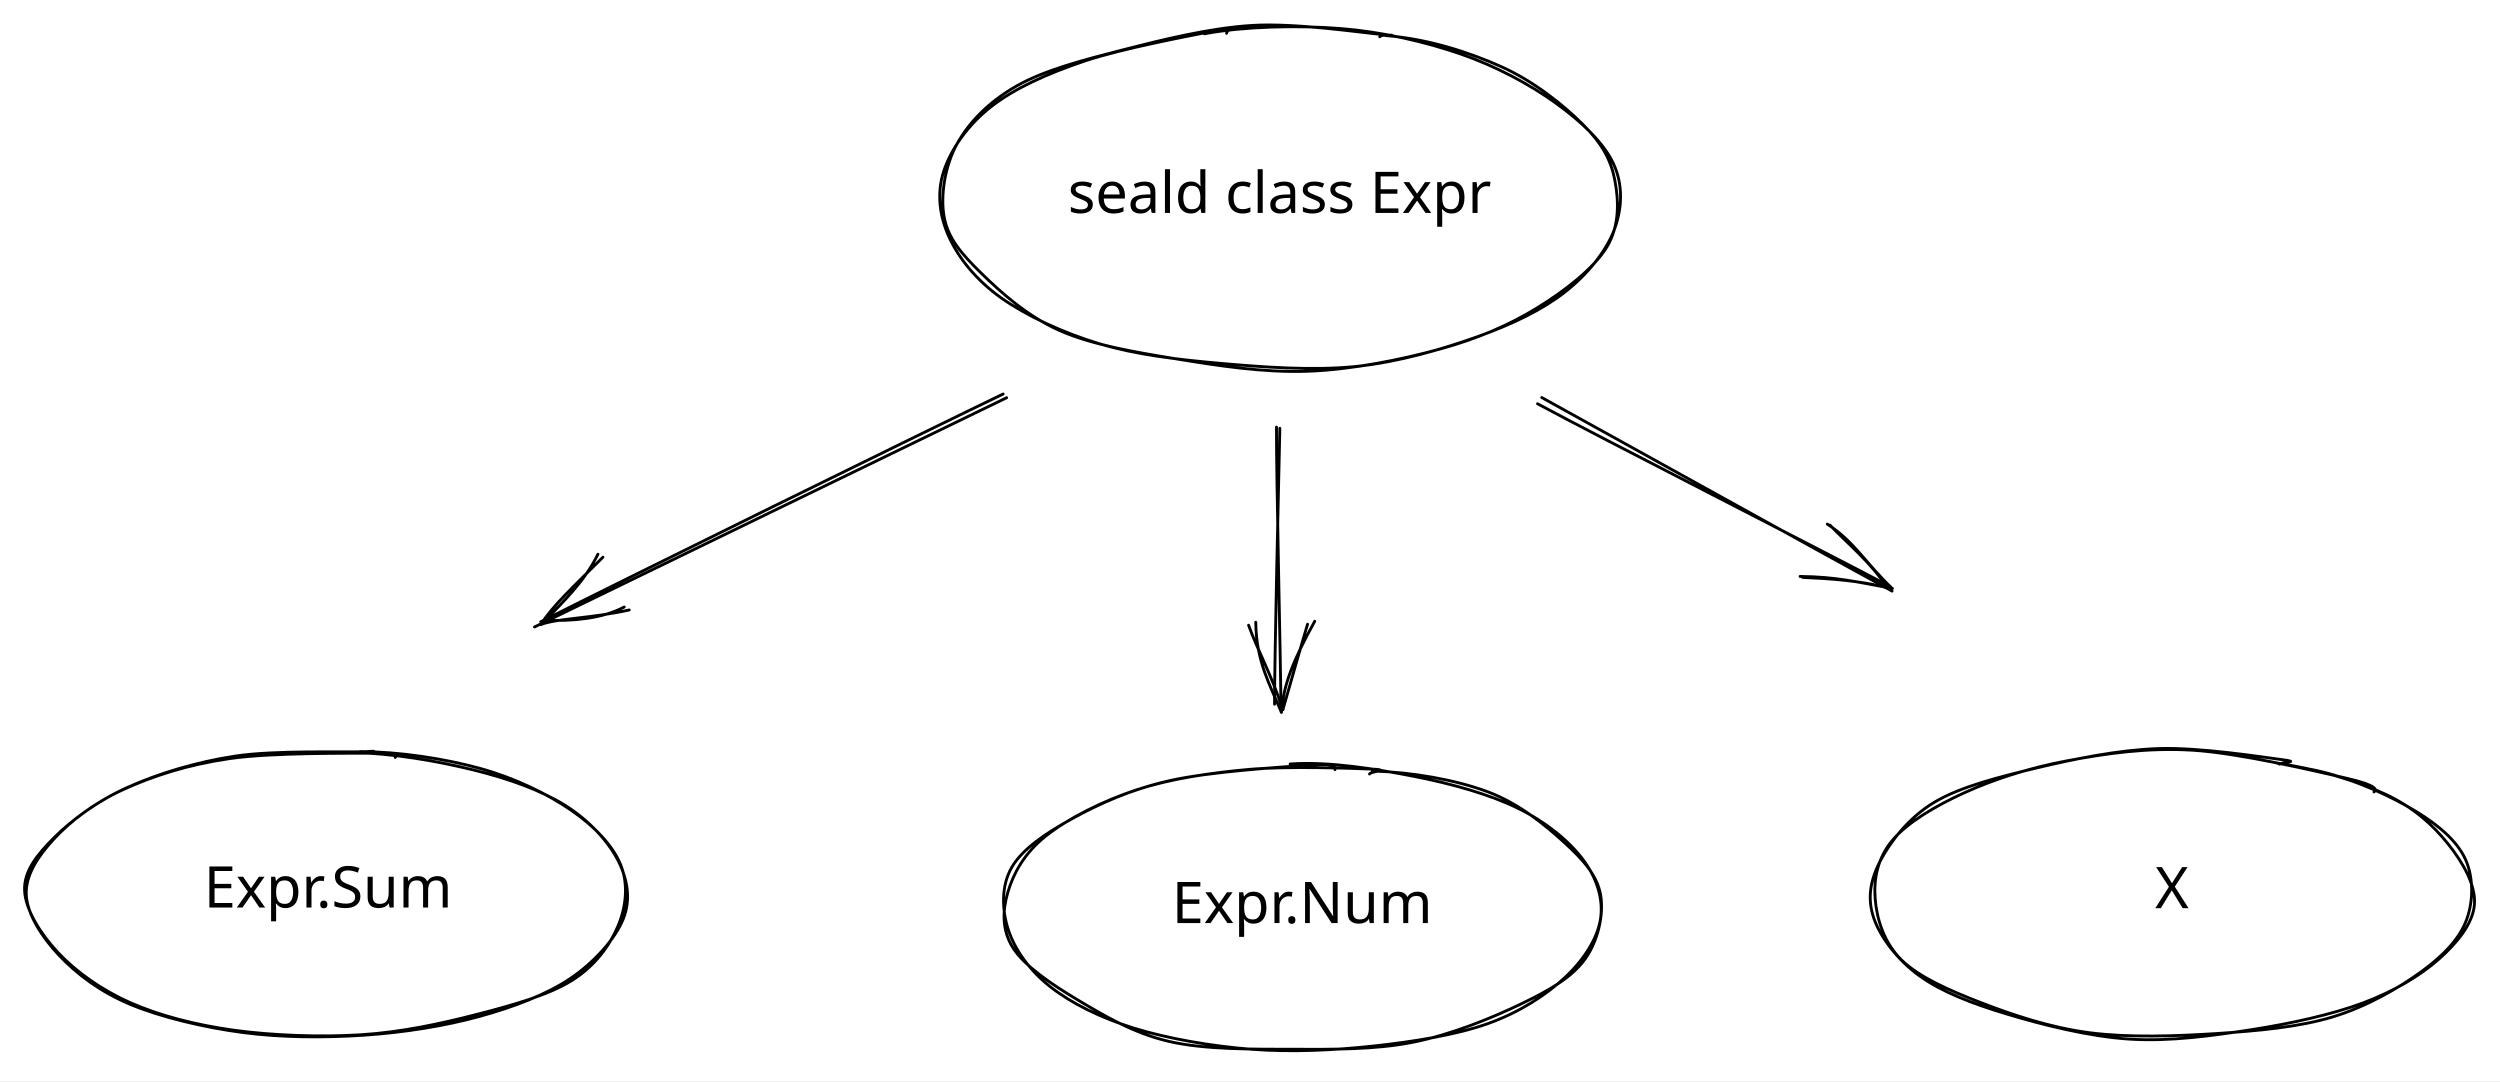
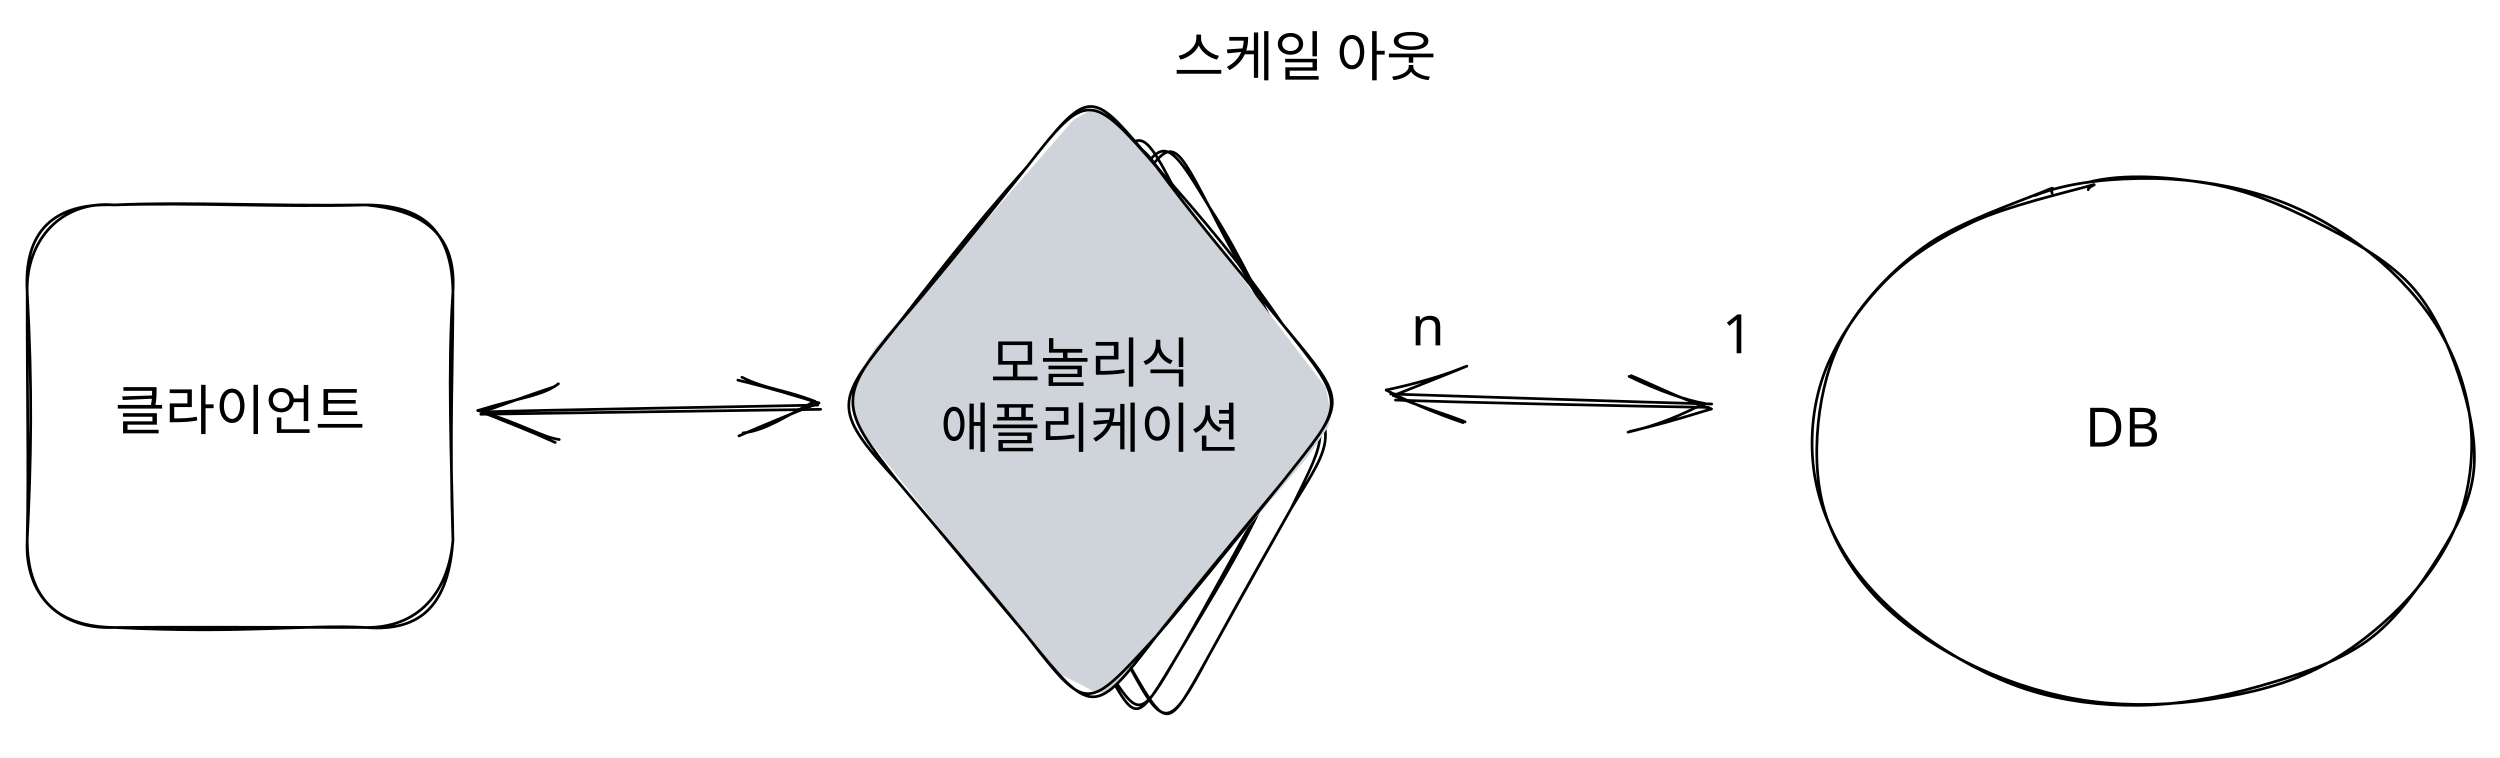
- <svg xmlns="http://www.w3.org/2000/svg" version="1.1" viewBox="0 0 869.701 376.092" width="869.701" height="376.092">
+ <svg xmlns="http://www.w3.org/2000/svg" version="1.1" viewBox="0 0 919.77 278.73" width="919.77" height="278.73">
  
-   eyJ2ZXJzaW9uIjoiMSIsImVuY29kaW5nIjoiYnN0cmluZyIsImNvbXByZXNzZWQiOnRydWUsImVuY29kZWQiOiJ4nNVa2XbaSFx1MDAxMH33V3DIa6z0vuRcclx1MDAxY1x1MDAwNzuTeDImiZc5OVx1MDAxY1nIkoKQsCSMmVx1MDAxY//7tGRMa1x1MDAwM4ODXHTRQ1x1MDAwMr1Wt+6tW1X4516j0UymI7v5ttG07yzT9/qROWm+Tttv7Sj2wkB1oex7XHUwMDFjjiMrXHUwMDFi6SbJKH775o05XHUwMDFhXHUwMDE5jpdcXIXhwLDC4cM027eHdpDEauC/6nuj8TP7N7+R73uj2M6GZ1x1MDAxZLmdSLnxJFxmsk0hlYIhXHUwMDBlMZiP8OJ3arPE7qvua9OPbd2TNjXbn3tcdTAwMTdBwm9cdTAwMDbT3qf98JN/XHUwMDEzdsKu3vXa8/1uMvVcdTAwMWaOZFruOMrZXHUwMDE0J1E4sM+8fuKmu5fa5/PiUF2Znlx1MDAxNYVjx1xy7DguzFx0R6blJdO0XHJo883AydbQLXfqm5TCwJJQXGZcdTAwMTGdd2RTKTa4kIDl2lx1MDAxZow5XGL9MEqNeVx1MDAwNbJHm3NlWlx1MDAwM0fZXHUwMDE09OdjkshcZuKRXHUwMDE5qVekx01mx0SYXHUwMDE5XGJcdTAwMDPCXHUwMDA015u4tue4SWpcdTAwMDFcdTAwMTRcdTAwMDYkguBcXGdsZ9dcdTAwMGapMphjJvVh0n1Hx/1cZlx1MDAwN9/zXHUwMDE3XHUwMDE09GdcdTAwMTf0XGJcZlxyXHI0a7nXJ0jHXHUwMDFmliGVh1VcdTAwMDFaiX2nj5WDwj+ua4dfWu2htd/quGOLucSbNufj7l/XL/swuXNrfVx1MDAwMyeDo3bvanxD0e3fXHUwMDE3/EhcdTAwMTZ3edzfjKJwsuq6vPX+a+do6H9sJ4PLS4dSs3V8utq6s0/6XsejvvnAXHUwMDA0yDgjnCFEOODzft9cdTAwMGJcdTAwMDaqM1x1MDAxOPu+blx1MDAwYq2BJs9ezuBcbmVcdTAwMGL3muerWMRXQVx1MDAxOCWpXHUwMDFkK9O1/lx1MDAxZO04XSHA2Fx1MDAwMEByRlmJsFxiXHUwMDAwQzCMXHUwMDA0fEHGqrddJWrOi874yVx1MDAwNVx1MDAwMlSZwtagZ1x1MDAwMStcdTAwMTVcdTAwMWUugZ5gXGZzvFx1MDAwNvT0O1x1MDAwZYOk6/2XuVx1MDAwMlBofW9cdTAwMGU9f1p4TVx1MDAxOSbTd2qbfr9h+WZcdTAwMWM3XHUwMDBl70ZR/jJjW+2eyVx1MDAwNy/Ma/mek+K3aanz2FFcdTAwMDHaiad0cD5g6PX7flx1MDAwZWiWMsZUa0bHq2hMXHUwMDE4eY5cdTAwMTeY/pdFti5l3Vx1MDAwM+traEdcdTAwMTbLJJdKJLmUq8ukXHUwMDFjn/DLybH9VYRWz7WvQpd3XHUwMDBmd593XGJcdTAwMWFAyKJcdTAwMWFltFx1MDAxM8hggFx1MDAxNjVs87RDXHUwMDA2R0XOz+nHhcFcdTAwMTiXRVx1MDAwM2Y6ySGTVD1iXHJcIj5LJ5dJXHUwMDAzXHUwMDE2QqwjXHK5azSjpO1cdTAwMDV9L3DKU+ygv6BHoT05XGKHQy9RZnxcdTAwMGW9ICmPyNZtpWh3bbNfs3K+r0yLUbpiMTbQn1x1MDAxYVx1MDAxYTfZl/nn769rR+/XvNn0yb1TvcRe/v+1ScxcdTAwMTZqJ+aQyEIw9Vx1MDAxNIeXhyi7ymFcYplcdTAwMDEqgS6S0GDwhXVcdTAwMTNcdTAwMThcdTAwMDRcdTAwMTJQS980XHUwMDAwL4XAM/ZcbkAklDBcdTAwMTfT/Fx1MDAwZfJyhcNccpA3Z9gsZVtF0TI5tsZxdoVcdTAwMDBARDBcdTAwMDCEXCKqXlx1MDAxOCcsN8wxR6nV0mBpMKpuXHUwMDEzclx1MDAwNFx1MDAxOKSV01x1MDAxN1x1MDAxY8dcIqtcdTAwMGVcdTAwMWPZueh8NH/8iIJcdLre71x1MDAwNfFU1Fm1r8xcdTAwMTKMXHUwMDAzXHUwMDE1fTJcIjlQXHUwMDFmqlYhYECBqFxukTGQglxuyStW/VFOq4Lm9NE43pTH4qDcqMNcdTAwMGV1mYJAqlx1MDAwM5OnXFzW8uxnV11cdTAwMTZcdTAwMDLc4Fx1MDAwNEFRXHUwMDEzdUhcIotcdTAwMWRcdTAwMWKPOlTMQ+mC7JxRg5bTkMfoX0pcdTAwMDV0+uK5+TK3RVx1MDAxNNG04P1Wt4WwlJigzEtcdTAwMDCkQzHtXHUwMDFlhCFcdTAwMDRVWZ2SIMUrIfFyp/XHRjs1gEqfXHUwMDFjlNZ0XHUwMDFkS0p72lxyl51cdTAwMDdlXHUwMDE0XHUwMDEyKKCGx1O+Y/L1tE27N/7JO3zzbXDiOVx1MDAwN4fTi133XHUwMDFkTEBcdTAwMDOX6ZtOJYBcdTAwMThcdTAwMTRxXFwsrG26tFx1MDAwN4SBVO5RXGK3dMwjlfcqXHUwMDA1RI8pi1x1MDAwMFx1MDAwMKmcnqxTO9hiaa/d6px6g0k7XHUwMDFhhJZzOzz6wnz303qlMlwiXHR9+VLZwpxduSPGOV5cdTAwMWT+9UfecfhzXHUwMDAyXHIpXHUwMDAxwpWMnVx1MDAxMGRcdTAwMTApyjH3hlx0IFYqlEEkKVDZ11pi+fxKXHUwMDE5J1x1MDAwMj4rmH9WpSytOFx1MDAxOd3xcKtcdTAwMTWyJ3x1uUI2t/G5OiPxXCKeMciFgFisXpJennXsKNEgUOlccoLlXG7Ug9IoP1/5dWl3pIZcIlx1MDAxNXdRXHUwMDAyX7w6Vi81L/Vzz1NcdTAwMTKGT/mhY/714Vx1MDAwN6Ld00svpsPjy9aaXHUwMDEyxjDUMHghXHTLuYhKxUql9lx1MDAwNIHVqVV/5p2nllx1MDAwMCqGg5Xfelxi4YaEoNixcVx1MDAwNVx1MDAxM1U2VVx1MDAxNYxcdTAwMDCqJJbBLVx0mJIwulx1MDAwNu42IGAnW1x1MDAxNrAnRKBWwE5+QcBULrSIZlAgXHUwMDE1KapsaXWesUuT9TriqK3S797BmSmc8/3LnedcdTAwMTlGyFDQgkBWgkWVLPFqoWNnJIwgRJGaRdag31x1MDAxNrOl67NegF3eO2tPzv/60PvYOT9uxWtJjVx1MDAxMFx1MDAwNEl9uq3/YVx1MDAwMVx1MDAxMlx1MDAxMiOKXHUwMDAxW5lcdTAwMDL1Z951XG5cdTAwMTCoUFYtNKbJXHUwMDEyr/w+selCI6mCvi5XQpRiisB2/qpgXdz9mtScb1VjnvDSZY05n4nL3oypTXM06ibqvubORL1cdK8/O7S+o+atZ0/aVTC8us6edNWMqCkn7Mwz3e/d/1x1MDAwZvnA2X0ifQ==
+   eyJ2ZXJzaW9uIjoiMSIsImVuY29kaW5nIjoiYnN0cmluZyIsImNvbXByZXNzZWQiOnRydWUsImVuY29kZWQiOiJ4nN1Zy27bxlx1MDAxYd77KVx1MDAwNHVcdTAwMWJP537prnKcxHFiR/ElTtpcIqBFWmJMkVx1MDAxNEVHdopcdTAwMDA9OG1cdTAwMTdtl21R4CDAWVx1MDAxNEVRnGVcdTAwMTdd5I3ivMP5STlcIkVSstREjlIhiKW5/jPzff/1y5VarVx1MDAxZZ+FTv2TWt05bVmea0fWoH4taX/qRH038KGLpr/7wUnUSkd24jjsf/Lxx1ZcdTAwMTiitlx1MDAxYlx1MDAxZlx1MDAwNsExalx1MDAwNd3hNMdzuo5cdTAwMWb3YeBn8LtW+zL9P7eR7VrdwLfT4WlHtpPQvNi6XHUwMDE1+OmumlPKpdKjfrd/XHUwMDFk9opcdTAwMWRcdTAwMWI6jyyv72Q9SVNdru8+XHUwMDFi7POHZHPQ7G03XHUwMDFhXHUwMDBm/M71Rrbpket5O/GZNzyR1eqcRE7W24+j4Nh54NpxXHUwMDA3+kmhfTSvXHUwMDFmwI1ls6LgpN3xnX5/bE5cdTAwMTBaLTc+S9owXHUwMDFltVp+O10jazlNRlx1MDAxMClcdTAwMTHXmEutxKgnmUtcdTAwMTVGWFx1MDAwYsNy7UNp1lx1MDAwMi+IXHUwMDEyaT7C6SeT59BqXHUwMDFkt0Eo31x1MDAxZY2JI8vvh1ZcdTAwMDRPlI1cdTAwMWK8OSflSDKqXHTN9ug4brtcdTAwMTMnXHUwMDAyUIyYVCQvWN9Jr59cdTAwMThCiOCUZa+XbFx1MDAxYm7YKVxmvshfkG9fXFzQXHUwMDFiXFxkyKBcdTAwMTctz7NcdTAwMDMk49dziMqWOlx0bWv4+EQqqSmGy1Esu3XP9Y+h0z/xvKwtaFx1MDAxZGd4WcntNVx1MDAwZkgll5NAXG5cdTAwMTjVWmLFZ0bpfkO12lx1MDAwZszB6tb9ndvxyYF7iPfs5UepkFxiU8U4K6JUapRHz7IgVGJJlNH/IIA6nueGfadcbqBAxklcdTAwMDClhFx1MDAwMU2pXHUwMDEweGaEkt7uqbVxXHUwMDE0XHUwMDFj47X1XHUwMDFiXHUwMDA324NdXHUwMDEzPrKWXHUwMDFloaBAXHUwMDExy6MkRadWaMEqlHKCNJFcdTAwMWPLKoRcdTAwMTLDkJTKyFxuiFJFNSOK6UVDdDQnmz16bOHRu27bf9S87zy86TQ7nbWD26ejU45cdTAwMDHQiqJgUFx1MDAxZvU8v/g2jVx1MDAwMEZcdTAwMTCu3lx1MDAxNVx1MDAwMWLnNK5EP6dcdTAwMTN9XGJcdTAwMDZXz5WZXT33N1x1MDAwNnvUbK5tx3t8a3/r8Vx1MDAwNolu7S09+IVUiJNcdTAwMDLMkrlcZliBmYBcdTAwMDFcdTAwMGLU0YyWgU9LcGcqwVx1MDAwNPybXHUwMDAz7mNQmUv1XHUwMDFhXHSGYVx1MDAwZeRlL1x1MDAxY/jxjvsspVx1MDAxNlx1MDAxZWu9YXVd72zskVJIwvXk/cxDq+/AfslcdTAwMDJEj4381Fx1MDAwM6Ylwz3naFx1MDAxY8mxXHUwMDBirvioO1x1MDAwZcKst1x1MDAwNTtbsFxctGFcdTAwMTdPXHUwMDEwRG7b9S1vN5NiKoGGXHUwMDA0rrRcdTAwMWbSTKKQMVhcdTAwMThcdTAwMDLO6MxcdTAwMTSarlKWlUJgO5DhknGcaGUhijxcdTAwMDKCMW7Allx1MDAxOK45WaDDQ1x1MDAxNFx1MDAxMkwoZTBoL86YLJOLIYFcdTAwMTXlmlJcdTAwMDaswsSUuEa4gFx1MDAwMVx1MDAwNM/Btffu/eSu1Irihuvbrt9cdTAwMWVcdTAwMTfsXCLWTKlQ33Vuhiq+zTeP8Vx1MDAxOVx1MDAxYuxcdTAwMWV2xK3TvZzpXHUwMDAy0rZOXHUwMDEyKVchkIL7kFx1MDAwNtSCweAsXHUwMDE5hWVuXFzbXG5cdTAwMTOxXHUwMDE1XCKYcKO54IxyqmXp+I5vXy5cdTAwMTZZ337awarpUa8pXHUwMDFm3Y/uXHUwMDFjx/usUiyCXGaYJmZcYjYgXHUwMDFlV7pCKIpcdTAwMTiG4FCBXHUwMDAzXHUwMDA3oVx1MDAwNuO6JJRn9eO1oNt1Y7j+e4Hrx8VrTu/z04T8XHUwMDFkx7IrNFx1MDAwMZxrWneYLDruSWTfalx1MDAxOZHSXHUwMDFmo+9fXFyrXHUwMDFjPVx1MDAxOd/Jp4TsbLmV/N+5fYSJXHUwMDExnJFAeKVxZpYu02+cbm3oXje63Yjpurd/p1x1MDAxOTe27n1cdTAwMDD6zSBcdTAwMGWHNcVcYo4xjPTCXHUwMDEzXHKZ1FNcXFx1MDAwNFwihWCa6VxcvL1IXHUwMDFm4W8rqL/lI/jL4Fwi+NM9hEn0yblSXHUwMDA1+iRRNtBVzk6f6fpxWelcdTAwMDOKXG6Bolx1MDAxZXekh/SBXGLPXHUwMDE4Op6EeMf0UbOxRzHw06SZJ+cxnT0j7XvlkePVcpMsXHUwMDAzN8l0bkZOK1x1MDAxZYKzyr7l8jvFXHUwMDE0JYOgXHUwMDBi3JnZXHUwMDE5unun2WrcaJrDg7New9WDI39Hy2VnqCZcdTAwMTgxUbJu1IBbR9RC2ZkkRycmgIRAvGB1L/gquOKamLdL/7DLffRqXHUwMDEyV6r8XHUwMDFjXGLC3tHm6uDuk6Z+pO4+eXZP3lx1MDAxY1x1MDAwNN1cdTAwMWOHr1UvO5zcM6FcXDv0XHUwMDBmOlx1MDAwM3p/9Vx1MDAwNvXWnzxt91x1MDAxNqtcdTAwMWLq2bu8g5xcdTAwMTKbmFJcIppyboyks/Op+iqXnU+co+qMXHUwMDEyRZorudCMkjZlJlFeJFx1MDAxMFx1MDAxM4Qpqtg8Ue6H4i2+/tefr168PH/x5/nPf73+7q9q+6TGpo1cZlBcdTAwMGKO40RTLFTXte28XHUwMDFkXHUwMDE5N1KX6f+i3SqKOpVwU8pszEy0YZRcdTAwMTCwYVx1MDAxMDHOYcSmZlx1MDAwN8ZJVyDP+6uyYYVw0VqlVkyA9/n2PuZHLcfmtlVhwbRGhlx1MDAwYlZdZYNcdTAwMDCxuoJBlOSGU6XeU1x04zJcdTAwMWK23XT2nrnbbjeM9jr7XHUwMDBm7+4/3lx1MDAxYdya1Ya9hX/7nm1jRpJcdTAwMDVVXFxozmkpVlxchMBG4yyVdSlRq1x1MDAxZmnJrSMhXFwjrkvlcMZcdTAwMDVcdTAwMDI9tkjbSHBFRpjrXHUwMDEyN5NYUCh6NeWWeWH3dsbx1Vx1MDAxZr+/+varV7/97/z7XHUwMDE3tc/985/++/rHXHUwMDFmkp8vv0rM0De/VJpLPr7QuzOX0y1N0VxcXi78VE5OLOJoOdF8XHUwMDEyjZkxXHUwMDEwbszOyulaaklZaZRCQpeDQKZYUqNcdTAwMDegSkU4oWZx5KRcdTAwMDJhXHUwMDBlhppcdTAwMTlpkuR2Vd5cdTAwMTNcdMlcdTAwMTjEi8ZgyrQo+bVCSsxcdTAwMDTD81B3IdWbXHUwMDEyoydcdTAwMDZZuVx1MDAwYp2tdjPVxaxlRVx1MDAxMoySWq7BXHUwMDFjNCtcdTAwMDNcdTAwMTBLTCuqJPjNs5fOPFPJZuZKUlwiXHJcdTAwMDBIM83I8O1Ilm1cdTAwMWKJw5GS1Fx1MDAxOM3hXHUwMDE2XHUwMDE5XHUwMDEzlJek+tBqNlx1MDAxM1GdfFZLgM7WW8n/ndfNXHUwMDEwbKJCg2hAKCVn12eNx8F1j7qru2HXWdsgvdPrPXtz2fVcdTAwMTmhjFwiKks5Z8pcYlx1MDAwMsu+2Fx1MDAxONxUxeDlXHUwMDEwgGstpSBXWLK5Oj/j/LtfU6v8snb+09fn//n3MmSJSzJccqm1ckHeulx1MDAxNYY7MdzaSN3Be7j2xdGzletPXWfQqFxiXHUwMDExj9JPsmpK14RcdTAwMTlOamCerzz/P/Rli7EifQ==
  <defs>
    <style class="style-fonts">
      @font-face {
        font-family: "Virgil";
        src: url("https://unpkg.com/@excalidraw/excalidraw@0.14.2/dist/excalidraw-assets/Virgil.woff2");
      }
      @font-face {
        font-family: "Cascadia";
        src: url("https://unpkg.com/@excalidraw/excalidraw@0.14.2/dist/excalidraw-assets/Cascadia.woff2");
      }
    </style>
  </defs>
-   <rect x="0" y="0" width="869.701" height="376.092" fill="#ffffff" />
-   <g stroke-linecap="round" transform="translate(327.0391 10) rotate(0 118.1152 59.07422)">
-     <path d="M91.93 1.75 C105.62 -0.81, 124.22 -1.26, 139.08 -0.09 C153.94 1.08, 168.56 4.47, 181.07 8.78 C193.57 13.1, 205.23 19.44, 214.09 25.8 C222.95 32.16, 230.85 39.58, 234.25 46.94 C237.66 54.3, 237.34 62.51, 234.52 69.96 C231.7 77.41, 225.28 85.44, 217.33 91.64 C209.38 97.84, 198.93 102.87, 186.81 107.18 C174.69 111.49, 159.53 115.96, 144.6 117.49 C129.68 119.03, 112.11 117.7, 97.26 116.38 C82.41 115.07, 68.15 113.39, 55.49 109.6 C42.83 105.81, 30.02 99.85, 21.29 93.66 C12.56 87.46, 6.44 79.77, 3.1 72.44 C-0.25 65.11, -1.19 57.21, 1.23 49.66 C3.66 42.12, 9.51 33.58, 17.66 27.19 C25.8 20.79, 37.07 15.71, 50.12 11.29 C63.17 6.87, 87.68 2.29, 95.94 0.67 C104.2 -0.95, 99.49 0.45, 99.68 1.57 M154.98 2.37 C169.37 3.46, 183.92 8.09, 195.36 13.25 C206.8 18.4, 217.06 26.74, 223.62 33.29 C230.17 39.84, 233.31 45.43, 234.7 52.54 C236.09 59.65, 236.46 68.5, 231.95 75.94 C227.43 83.37, 217.28 91.25, 207.62 97.16 C197.95 103.07, 187.24 107.74, 173.97 111.41 C160.69 115.07, 143.35 118.59, 127.97 119.15 C112.59 119.72, 96.1 117.14, 81.7 114.77 C67.29 112.41, 52.76 109.93, 41.52 104.96 C30.27 99.99, 20.93 91.52, 14.24 84.96 C7.56 78.39, 2.82 73.06, 1.43 65.57 C0.04 58.09, 1.69 47.68, 5.89 40.06 C10.1 32.44, 17.1 25.31, 26.68 19.87 C36.26 14.43, 49.68 10.91, 63.36 7.4 C77.04 3.9, 93.65 -0.27, 108.77 -1.17 C123.9 -2.06, 146.73 1.38, 154.09 2.05 C161.46 2.71, 153.56 1.56, 152.96 2.8" stroke="#000000" stroke-width="1" fill="none" />
+   <rect x="0" y="0" width="919.77" height="278.73" fill="#ffffff" />
+   <g stroke-linecap="round" transform="translate(366.1211 48.36328) rotate(0 62.31641 110.1836)">
+     <path d="M78.75 27.75 M78.75 27.75 C91.08 46.43, 99.99 67.83, 108.88 83.25 M78.75 27.75 C86.04 42.3, 94.54 57.33, 108.88 83.25 M108.88 83.25 C123.5 112.6, 122.73 110.26, 108.88 138.75 M108.88 83.25 C126.79 112.71, 124.71 112.84, 108.88 138.75 M108.88 138.75 C103.16 149, 95.37 162.66, 78.75 192.62 M108.88 138.75 C100.71 153.17, 93.15 166.35, 78.75 192.62 M78.75 192.62 C63.6 221.03, 62.19 221.26, 47.25 192.62 M78.75 192.62 C62.66 221.46, 63.84 221.51, 47.25 192.62 M47.25 192.62 C38.64 181.04, 35.12 167.64, 15.75 138.75 M47.25 192.62 C36.05 172.94, 23.93 152.83, 15.75 138.75 M15.75 138.75 C0.64 112.58, 1.3 109.62, 15.75 83.25 M15.75 138.75 C0.02 112.38, 0.77 112.98, 15.75 83.25 M15.75 83.25 C22.19 71.35, 29.51 57.07, 47.25 27.75 M15.75 83.25 C25.59 63.94, 37.85 44.64, 47.25 27.75 M47.25 27.75 C61.21 -0.97, 63.07 1.79, 78.75 27.75 M47.25 27.75 C64.97 1.58, 64.12 -0.23, 78.75 27.75" stroke="#000000" stroke-width="1" fill="none" />
  </g>
-   <g transform="translate(361.6543 57.07422) rotate(0 83.5 12)">
-     <text x="83.5" y="17" font-family="Virgil, Segoe UI Emoji" font-size="20px" fill="#000000" text-anchor="middle" style="white-space: pre;" direction="ltr">seald class Expr</text>
+   <g stroke-linecap="round" transform="translate(355.668 46.40234) rotate(0 62.31641 110.1836)">
+     <path d="M78.75 27.75 M78.75 27.75 C89.37 47.71, 97.18 64.17, 108.88 83.25 M78.75 27.75 C85.34 39.79, 92.46 52.1, 108.88 83.25 M108.88 83.25 C123.78 110.7, 125.67 110.12, 108.88 138.75 M108.88 83.25 C123.64 112.76, 125.43 111.34, 108.88 138.75 M108.88 138.75 C100.92 156.43, 90.57 172.62, 78.75 192.62 M108.88 138.75 C99.16 155.78, 89.76 173.51, 78.75 192.62 M78.75 192.62 C62.33 220.93, 63.95 218.48, 47.25 192.62 M78.75 192.62 C60.86 222.4, 63.23 220.79, 47.25 192.62 M47.25 192.62 C40.68 180.22, 35.88 171.98, 15.75 138.75 M47.25 192.62 C37.97 176.54, 29.53 160.2, 15.75 138.75 M15.75 138.75 C0.55 112.61, 1.79 111.32, 15.75 83.25 M15.75 138.75 C-0.25 112.81, -1.66 109.93, 15.75 83.25 M15.75 83.25 C27.97 63.16, 38.69 41.51, 47.25 27.75 M15.75 83.25 C26.47 64.06, 37.23 43.47, 47.25 27.75 M47.25 27.75 C61.58 0.28, 61.08 1.47, 78.75 27.75 M47.25 27.75 C63.33 -2.21, 63.58 -2.21, 78.75 27.75" stroke="#000000" stroke-width="1" fill="none" />
+   </g>
+   <g stroke-linecap="round" transform="translate(667.9531 66.13672) rotate(0 120.9082 96.83398)">
+     <path d="M80.7 5.81 C93.27 0.72, 109.87 -0.65, 124.45 -0.46 C139.04 -0.28, 154.93 2.34, 168.23 6.93 C181.52 11.51, 193.92 18.87, 204.2 27.06 C214.48 35.25, 223.75 45.53, 229.9 56.07 C236.05 66.6, 240 78.7, 241.07 90.28 C242.15 101.85, 240.59 114.47, 236.33 125.55 C232.07 136.62, 224.6 147.47, 215.53 156.74 C206.45 166, 194.51 175.28, 181.89 181.13 C169.26 186.99, 154.04 190.2, 139.78 191.86 C125.51 193.53, 110.48 193.56, 96.3 191.1 C82.12 188.65, 67.13 183.46, 54.71 177.13 C42.29 170.8, 30.35 162.36, 21.78 153.12 C13.21 143.87, 6.65 132.98, 3.28 121.67 C-0.1 110.35, -0.14 96.79, 1.52 85.22 C3.19 73.65, 6.55 62.54, 13.27 52.24 C19.98 41.93, 30.28 31.28, 41.81 23.39 C53.35 15.5, 74.94 7.99, 82.47 4.91 C90.01 1.83, 86.13 3.27, 87.03 4.91 M100.01 0.99 C113.67 -2.56, 130.66 -1, 144.61 1.39 C158.56 3.78, 171.37 9.17, 183.71 15.35 C196.05 21.53, 209.85 29.06, 218.66 38.47 C227.47 47.88, 232.66 60.28, 236.57 71.79 C240.48 83.29, 243.36 96.32, 242.12 107.48 C240.88 118.64, 235.67 128.37, 229.13 138.74 C222.59 149.12, 213.88 161.78, 202.86 169.72 C191.85 177.66, 176.92 182.44, 163.02 186.38 C149.11 190.32, 133.67 193.16, 119.45 193.35 C105.23 193.54, 91.04 191.84, 77.7 187.52 C64.37 183.21, 50.42 175.45, 39.45 167.45 C28.47 159.45, 18.57 149.78, 11.87 139.5 C5.17 129.23, 0.62 117.4, -0.76 105.83 C-2.14 94.26, -0.83 81.53, 3.61 70.08 C8.04 58.62, 16.79 46.19, 25.83 37.1 C34.88 28.02, 45.62 21.31, 57.86 15.56 C70.11 9.81, 92.24 4.61, 99.32 2.63 C106.4 0.64, 100.24 2.31, 100.32 3.65" stroke="#000000" stroke-width="1" fill="none" />
+   </g>
+   <g transform="translate(767.0586 146.3125) rotate(0 16 12.5)">
+     <text x="0" y="18" font-family="Virgil, Segoe UI Emoji" font-size="20px" fill="#000000" text-anchor="start" style="white-space: pre;" direction="ltr">DB</text>
  </g>
  <g stroke-linecap="round">
-     <g transform="translate(349.7344 138.8164) rotate(0 -81.36328 39.33398)">
-       <path d="M0.46 -0.46 C-26.89 12.83, -136.7 66.08, -163.78 79.29 M-0.76 -1.75 C-27.77 11.23, -134.68 63.84, -161.62 77.49" stroke="#000000" stroke-width="1" fill="none" />
+     <g transform="translate(512.587 145.7123) rotate(0 58.76789 1.753624)">
+       <path d="M-0.92 -0.75 C18.43 -0.18, 97.38 2.42, 117.16 2.93 M0.8 1.47 C19.87 2.24, 96.62 3.91, 116.01 4.17" stroke="#000000" stroke-width="1" fill="none" />
    </g>
-     <g transform="translate(349.7344 138.8164) rotate(0 -81.36328 39.33398)">
-       <path d="M-141.73 53.99 C-146.69 64.07, -154.23 70.73, -159.91 76.99 M-139.98 55.01 C-149.93 65, -157.55 71.93, -161.56 78.41" stroke="#000000" stroke-width="1" fill="none" />
+     <g transform="translate(512.587 145.7123) rotate(0 58.76789 1.753624)">
+       <path d="M26.33 -10.74 C15.53 -6.3, 3.48 -3.52, -2.58 -2.22 M27.08 -11.01 C20.21 -8.14, 11.38 -4.75, 0.07 -0.18" stroke="#000000" stroke-width="1" fill="none" />
    </g>
-     <g transform="translate(349.7344 138.8164) rotate(0 -81.36328 39.33398)">
-       <path d="M-132.58 72.35 C-140.43 76.54, -150.92 77.25, -159.91 76.99 M-130.83 73.38 C-144.23 76.35, -155.36 76.22, -161.56 78.41" stroke="#000000" stroke-width="1" fill="none" />
+     <g transform="translate(512.587 145.7123) rotate(0 58.76789 1.753624)">
+       <path d="M25.69 9.77 C15.22 6.27, 3.42 1.1, -2.58 -2.22 M26.43 9.5 C19.7 6.69, 11.06 4.4, 0.07 -0.18" stroke="#000000" stroke-width="1" fill="none" />
+     </g>
+     <g transform="translate(512.587 145.7123) rotate(0 58.76789 1.753624)">
+       <path d="M86.39 13.28 C97.72 10.75, 107.72 6.12, 114.35 2.69 M87.14 13 C95.99 10.98, 102.92 9.08, 117.01 4.74" stroke="#000000" stroke-width="1" fill="none" />
+     </g>
+     <g transform="translate(512.587 145.7123) rotate(0 58.76789 1.753624)">
+       <path d="M86.77 -7.24 C97.87 -1.82, 107.72 1.51, 114.35 2.69 M87.52 -7.51 C96.3 -3.86, 103.13 -0.07, 117.01 4.74" stroke="#000000" stroke-width="1" fill="none" />
    </g>
  </g>
  <mask />
+   <g transform="translate(519.1367 109.0859) rotate(0 5.5 12.5)">
+     <text x="0" y="18" font-family="Virgil, Segoe UI Emoji" font-size="20px" fill="#000000" text-anchor="start" style="white-space: pre;" direction="ltr">n</text>
+   </g>
+   <g transform="translate(633.5508 111.9766) rotate(0 3.5 12.5)">
+     <text x="0" y="18" font-family="Virgil, Segoe UI Emoji" font-size="20px" fill="#000000" text-anchor="start" style="white-space: pre;" direction="ltr">1</text>
+   </g>
+   <g stroke-linecap="round" transform="translate(10 75.39453) rotate(0 78.32031 77.73047)">
+     <path d="M32 0 M32 0 C61.11 -0.96, 92.61 0.93, 124.64 0 M32 0 C59 -1.26, 86.71 0.49, 124.64 0 M124.64 0 C146.59 0.07, 156.3 10.42, 156.64 32 M124.64 0 C144.22 1.82, 158.13 9.5, 156.64 32 M156.64 32 C154.62 60.49, 156.18 94.56, 156.64 123.46 M156.64 32 C156.7 57.95, 155.31 84.32, 156.64 123.46 M156.64 123.46 C155.02 146.22, 145.66 157.19, 124.64 155.46 M156.64 123.46 C154.89 142.59, 143.99 155.6, 124.64 155.46 M124.64 155.46 C102.86 154.24, 80.42 157.88, 32 155.46 M124.64 155.46 C88.35 155.45, 53.88 155.23, 32 155.46 M32 155.46 C11.88 156.33, -0.99 143.48, 0 123.46 M32 155.46 C9.08 155.11, 0.19 142.87, 0 123.46 M0 123.46 C1.49 94.05, 1.99 67.33, 0 32 M0 123.46 C0.61 96.46, -0.07 69.91, 0 32 M0 32 C-1.37 9.67, 9.85 -0.87, 32 0 M0 32 C-0.48 12.61, 12.89 -1.65, 32 0" stroke="#000000" stroke-width="1" fill="none" />
+   </g>
+   <g transform="translate(43.82031 141.125) rotate(0 44.5 12)">
+     <text x="44.5" y="17" font-family="Virgil, Segoe UI Emoji" font-size="20px" fill="#000000" text-anchor="middle" style="white-space: pre;" direction="ltr">클라이언트</text>
+   </g>
+   <g stroke-linecap="round" transform="translate(306.6523 32.26953) rotate(0 94.47266 115.3984)">
+     <path d="M117.83 27.48 L174.39 101.53 L181.18 110.39 L183.09 120.65 L181.97 124.87 L174.56 135.69 L114.9 205.9 L101.77 222.35 L96.81 222.68 L92.43 220.33 L81.39 214.76 L19.93 138.42 L8.55 124.07 L6.5 116.98 L6.88 114.48 L8.77 105.78 L15.27 95.81 L88.24 11.86 L96.89 6.92 L100.47 9.22 L120.17 29.73" stroke="none" stroke-width="0" fill="#ced4da" />
+     <path d="M118.75 29 M118.75 29 C134.7 46.74, 151.48 66.71, 165.2 87 M118.75 29 C131.86 46.76, 145.39 62.8, 165.2 87 M165.2 87 C190.17 117.1, 189.06 114.6, 165.2 145 M165.2 87 C189.54 117.38, 188.59 115.53, 165.2 145 M165.2 145 C146.06 167.96, 129.05 188.72, 118.75 201.8 M165.2 145 C147 167.66, 127.98 191.17, 118.75 201.8 M118.75 201.8 C93.13 229.59, 93.56 230.39, 71.25 201.8 M118.75 201.8 C95.98 231.61, 95.11 231.48, 71.25 201.8 M71.25 201.8 C56.78 184.64, 41.43 165.85, 23.75 145 M71.25 201.8 C53.43 179.78, 34.06 157.34, 23.75 145 M23.75 145 C-1.98 117.2, 1.2 115.38, 23.75 87 M23.75 145 C1.94 117.34, 1.2 113.86, 23.75 87 M23.75 87 C35.06 72.53, 49.8 53.09, 71.25 29 M23.75 87 C35.51 73.48, 47.72 58.39, 71.25 29 M71.25 29 C95.12 -1.52, 94.77 0.62, 118.75 29 M71.25 29 C92.93 1.01, 94.98 1.53, 118.75 29" stroke="#000000" stroke-width="1" fill="none" />
+   </g>
+   <g transform="translate(348.125 123.668) rotate(0 53 24)">
+     <text x="53" y="17" font-family="Virgil, Segoe UI Emoji" font-size="20px" fill="#000000" text-anchor="middle" style="white-space: pre;" direction="ltr">모놀리식 </text>
+     <text x="53" y="41" font-family="Virgil, Segoe UI Emoji" font-size="20px" fill="#000000" text-anchor="middle" style="white-space: pre;" direction="ltr">애플리케이션</text>
+   </g>
  <g stroke-linecap="round">
-     <g transform="translate(444.6758 147.8242) rotate(0 -0.2070312 49.15234)">
-       <path d="M0.56 1.17 C0.17 17.44, -1.29 81.1, -1.29 97.16 M-0.61 0.74 C-0.71 17.16, 0.82 81.81, 0.97 98.1" stroke="#000000" stroke-width="1" fill="none" />
+     <g transform="translate(177.2266 152.0942) rotate(0 62.52109 -1.28167)">
+       <path d="M-0.34 0.31 C20.53 -0.03, 103.69 -1.17, 124.71 -1.5 M1.69 -0.57 C22.41 -1.28, 102.97 -2.57, 123.59 -3.06" stroke="#000000" stroke-width="1" fill="none" />
    </g>
-     <g transform="translate(444.6758 147.8242) rotate(0 -0.2070312 49.15234)">
-       <path d="M-7.82 68.64 C-7.66 82.41, -2.88 90.33, 1.08 99.94 M-10.32 69.67 C-7.09 78.69, -2.89 85.59, 1.62 99.03" stroke="#000000" stroke-width="1" fill="none" />
+     <g transform="translate(177.2266 152.0942) rotate(0 62.52109 -1.28167)">
+       <path d="M28.23 -10.9 C22.21 -6.39, 14.66 -6.01, -1.4 -1.08 M26.74 -9.83 C17.69 -6.8, 8.02 -3.35, 0.13 -0.46" stroke="#000000" stroke-width="1" fill="none" />
    </g>
-     <g transform="translate(444.6758 147.8242) rotate(0 -0.2070312 49.15234)">
-       <path d="M12.7 68.29 C4.98 82.3, 1.87 90.34, 1.08 99.94 M10.2 69.32 C7.39 78.61, 5.54 85.61, 1.62 99.03" stroke="#000000" stroke-width="1" fill="none" />
+     <g transform="translate(177.2266 152.0942) rotate(0 62.52109 -1.28167)">
+       <path d="M28.52 9.61 C22.33 8.77, 14.7 3.79, -1.4 -1.08 M27.04 10.69 C17.92 6.52, 8.14 2.76, 0.13 -0.46" stroke="#000000" stroke-width="1" fill="none" />
+     </g>
+     <g transform="translate(177.2266 152.0942) rotate(0 62.52109 -1.28167)">
+       <path d="M96.13 7.2 C104.64 6.26, 111.71 1.04, 122.53 -4.45 M94.64 8.28 C105.3 3.64, 115.3 -0.45, 124.05 -3.83" stroke="#000000" stroke-width="1" fill="none" />
+     </g>
+     <g transform="translate(177.2266 152.0942) rotate(0 62.52109 -1.28167)">
+       <path d="M95.73 -13.31 C104.44 -8.9, 111.62 -8.76, 122.53 -4.45 M94.24 -12.24 C105 -9.67, 115.14 -6.56, 124.05 -3.83" stroke="#000000" stroke-width="1" fill="none" />
    </g>
  </g>
  <mask />
-   <g stroke-linecap="round">
-     <g transform="translate(536.3867 139.1602) rotate(0 60.77734 32.79883)">
-       <path d="M-0.03 -0.86 C20.22 10.31, 101.62 55.51, 121.82 66.47 M-1.51 1.3 C18.58 12.2, 100.73 54.04, 121.01 64.81" stroke="#000000" stroke-width="1" fill="none" />
-     </g>
-     <g transform="translate(536.3867 139.1602) rotate(0 60.77734 32.79883)">
-       <path d="M89.83 61.37 C102.4 61.51, 109.55 63.27, 121.87 65.56 M90.74 61.71 C99.77 62.09, 110.84 62.84, 120.18 65.29" stroke="#000000" stroke-width="1" fill="none" />
-     </g>
-     <g transform="translate(536.3867 139.1602) rotate(0 60.77734 32.79883)">
-       <path d="M99.29 43.16 C108.69 49.23, 112.76 56.92, 121.87 65.56 M100.2 43.5 C106.09 49.69, 114.18 56.17, 120.18 65.29" stroke="#000000" stroke-width="1" fill="none" />
-     </g>
-   </g>
-   <mask />
-   <g stroke-linecap="round" transform="translate(10 260.7383) rotate(0 104.1348 49.9707)">
-     <path d="M112.57 1.13 C126.21 1.18, 142.41 4.09, 154.74 7.13 C167.08 10.18, 178.22 14.19, 186.59 19.42 C194.96 24.66, 201.6 31.97, 204.97 38.55 C208.34 45.14, 209.56 52.1, 206.82 58.94 C204.08 65.77, 196.88 73.91, 188.54 79.57 C180.2 85.22, 168.75 89.56, 156.8 92.86 C144.85 96.16, 130.58 98.44, 116.85 99.37 C103.12 100.3, 88.01 100.25, 74.41 98.45 C60.8 96.66, 45.86 93.08, 35.22 88.62 C24.59 84.15, 16.63 78, 10.61 71.67 C4.6 65.33, -0.53 57.32, -0.86 50.59 C-1.19 43.85, 3.04 37.36, 8.64 31.26 C14.25 25.16, 22.54 18.67, 32.76 13.99 C42.98 9.3, 55.26 5.26, 69.99 3.15 C84.71 1.03, 111.53 1.35, 121.11 1.28 C130.7 1.21, 127.8 2.02, 127.5 2.75 M115.17 0.72 C128.91 0.73, 144.86 3.21, 157.1 6.6 C169.35 10, 180.5 15.51, 188.63 21.08 C196.77 26.66, 203.17 33.35, 205.9 40.06 C208.63 46.77, 207.85 54.61, 205.02 61.33 C202.18 68.06, 197.14 75.24, 188.89 80.39 C180.64 85.54, 167.71 89.11, 155.49 92.25 C143.28 95.39, 129.67 98.34, 115.62 99.23 C101.57 100.13, 84.57 99.49, 71.18 97.63 C57.79 95.76, 45.45 92.55, 35.28 88.05 C25.12 83.56, 16.32 77.17, 10.2 70.65 C4.08 64.14, -1.22 55.63, -1.45 48.97 C-1.69 42.31, 2.84 36.64, 8.8 30.68 C14.75 24.72, 23.79 17.93, 34.3 13.2 C44.81 8.47, 58.11 4.36, 71.84 2.29 C85.57 0.22, 109.22 1, 116.68 0.78 C124.14 0.57, 116.9 0.47, 116.61 0.98" stroke="#000000" stroke-width="1" fill="none" />
-   </g>
-   <g transform="translate(70.63477 298.709) rotate(0 43.5 12)">
-     <text x="43.5" y="17" font-family="Virgil, Segoe UI Emoji" font-size="20px" fill="#000000" text-anchor="middle" style="white-space: pre;" direction="ltr">Expr.Sum</text>
-   </g>
-   <g stroke-linecap="round" transform="translate(348.8613 266.1504) rotate(0 104.1348 49.9707)">
-     <path d="M99.95 -0.37 C113.27 -1.34, 129.77 1.34, 143.02 3.93 C156.27 6.51, 169.61 10.28, 179.44 15.15 C189.28 20.01, 197.28 26.7, 202.02 33.12 C206.76 39.54, 208.99 46.86, 207.9 53.67 C206.81 60.48, 202 67.93, 195.47 73.97 C188.94 80.02, 179.78 86, 168.71 89.96 C157.64 93.92, 142.72 96.25, 129.05 97.73 C115.37 99.22, 100.58 99.92, 86.67 98.88 C72.77 97.84, 57.29 95.14, 45.6 91.52 C33.91 87.89, 23.83 82.86, 16.55 77.15 C9.26 71.44, 4.16 64.18, 1.91 57.26 C-0.34 50.34, -0.63 42.07, 3.07 35.64 C6.78 29.2, 14.95 23.68, 24.14 18.64 C33.33 13.6, 44.34 8.49, 58.22 5.38 C72.1 2.26, 97.86 0.6, 107.42 -0.04 C116.97 -0.67, 115.41 0.78, 115.56 1.59 M128.57 2.07 C142.39 2.46, 157.47 5.11, 168.63 9.27 C179.78 13.44, 188.91 21.08, 195.47 27.07 C202.03 33.07, 206.81 38.48, 207.97 45.24 C209.13 52, 207.06 61.33, 202.43 67.65 C197.8 73.97, 190.15 78.35, 180.2 83.14 C170.25 87.94, 155.91 93.8, 142.72 96.42 C129.52 99.04, 115.15 98.91, 101.03 98.87 C86.91 98.83, 70.46 99.03, 57.98 96.18 C45.49 93.32, 35.16 87.13, 26.11 81.73 C17.05 76.33, 7.72 70.02, 3.66 63.78 C-0.4 57.54, -0.14 50.8, 1.74 44.29 C3.62 37.78, 7.48 30.65, 14.93 24.71 C22.38 18.77, 34.64 12.51, 46.42 8.65 C58.2 4.78, 71.98 2.72, 85.63 1.51 C99.28 0.3, 121.35 1.13, 128.34 1.4 C135.33 1.66, 127.75 2.26, 127.56 3.12" stroke="#000000" stroke-width="1" fill="none" />
-   </g>
-   <g transform="translate(408.9961 304.1211) rotate(0 44 12)">
-     <text x="44" y="17" font-family="Virgil, Segoe UI Emoji" font-size="20px" fill="#000000" text-anchor="middle" style="white-space: pre;" direction="ltr">Expr.Num</text>
-   </g>
-   <g stroke-linecap="round" transform="translate(651.4316 260.9707) rotate(0 104.1348 49.9707)">
-     <path d="M151.41 6.47 C164.07 8.78, 176.71 14.32, 185.75 19.37 C194.8 24.43, 202.19 30.22, 205.68 36.81 C209.16 43.4, 209.13 52.19, 206.67 58.9 C204.21 65.6, 198.66 71.39, 190.9 77.05 C183.13 82.7, 171.92 89.21, 160.06 92.8 C148.21 96.38, 133.88 97.65, 119.77 98.57 C105.65 99.48, 89.06 100.08, 75.37 98.28 C61.67 96.49, 48.47 92, 37.58 87.78 C26.7 83.56, 16.15 78.97, 10.04 72.95 C3.93 66.92, 1.42 58.57, 0.9 51.64 C0.38 44.71, 1.75 37.49, 6.9 31.36 C12.05 25.23, 21.71 19.47, 31.81 14.87 C41.91 10.26, 54.23 6.21, 67.5 3.73 C80.77 1.26, 95.19 -0.99, 111.44 0.02 C127.7 1.03, 154.53 7.38, 165.03 9.8 C175.53 12.22, 175.55 13.85, 174.44 14.53 M140.79 4.57 C154.03 6.31, 168.71 10.74, 178.61 15.41 C188.5 20.08, 195.04 26.19, 200.17 32.57 C205.3 38.95, 209.92 46.99, 209.38 53.69 C208.84 60.38, 203.37 67.05, 196.93 72.75 C190.48 78.45, 181.56 83.81, 170.73 87.88 C159.9 91.96, 145.5 95.1, 131.95 97.21 C118.39 99.31, 103.59 101.42, 89.38 100.52 C75.17 99.62, 58.87 95.47, 46.68 91.79 C34.49 88.12, 23.96 84.03, 16.25 78.46 C8.54 72.89, 2.67 65.01, 0.4 58.37 C-1.86 51.72, -0.88 45.31, 2.65 38.59 C6.18 31.88, 12.49 23.47, 21.57 18.07 C30.64 12.67, 44.12 9.29, 57.11 6.18 C70.09 3.08, 85.26 -0.08, 99.47 -0.56 C113.69 -1.05, 135.39 2.38, 142.41 3.29 C149.43 4.19, 142.31 4.1, 141.58 4.87" stroke="#000000" stroke-width="1" fill="none" />
-   </g>
-   <g transform="translate(748.5664 298.9414) rotate(0 7 12)">
-     <text x="7" y="17" font-family="Virgil, Segoe UI Emoji" font-size="20px" fill="#000000" text-anchor="middle" style="white-space: pre;" direction="ltr">X</text>
+   <g transform="translate(431.9062 10) rotate(0 49.5 12.5)">
+     <text x="0" y="18" font-family="Virgil, Segoe UI Emoji" font-size="20px" fill="#000000" text-anchor="start" style="white-space: pre;" direction="ltr">스케일 아웃</text>
  </g>
</svg>
